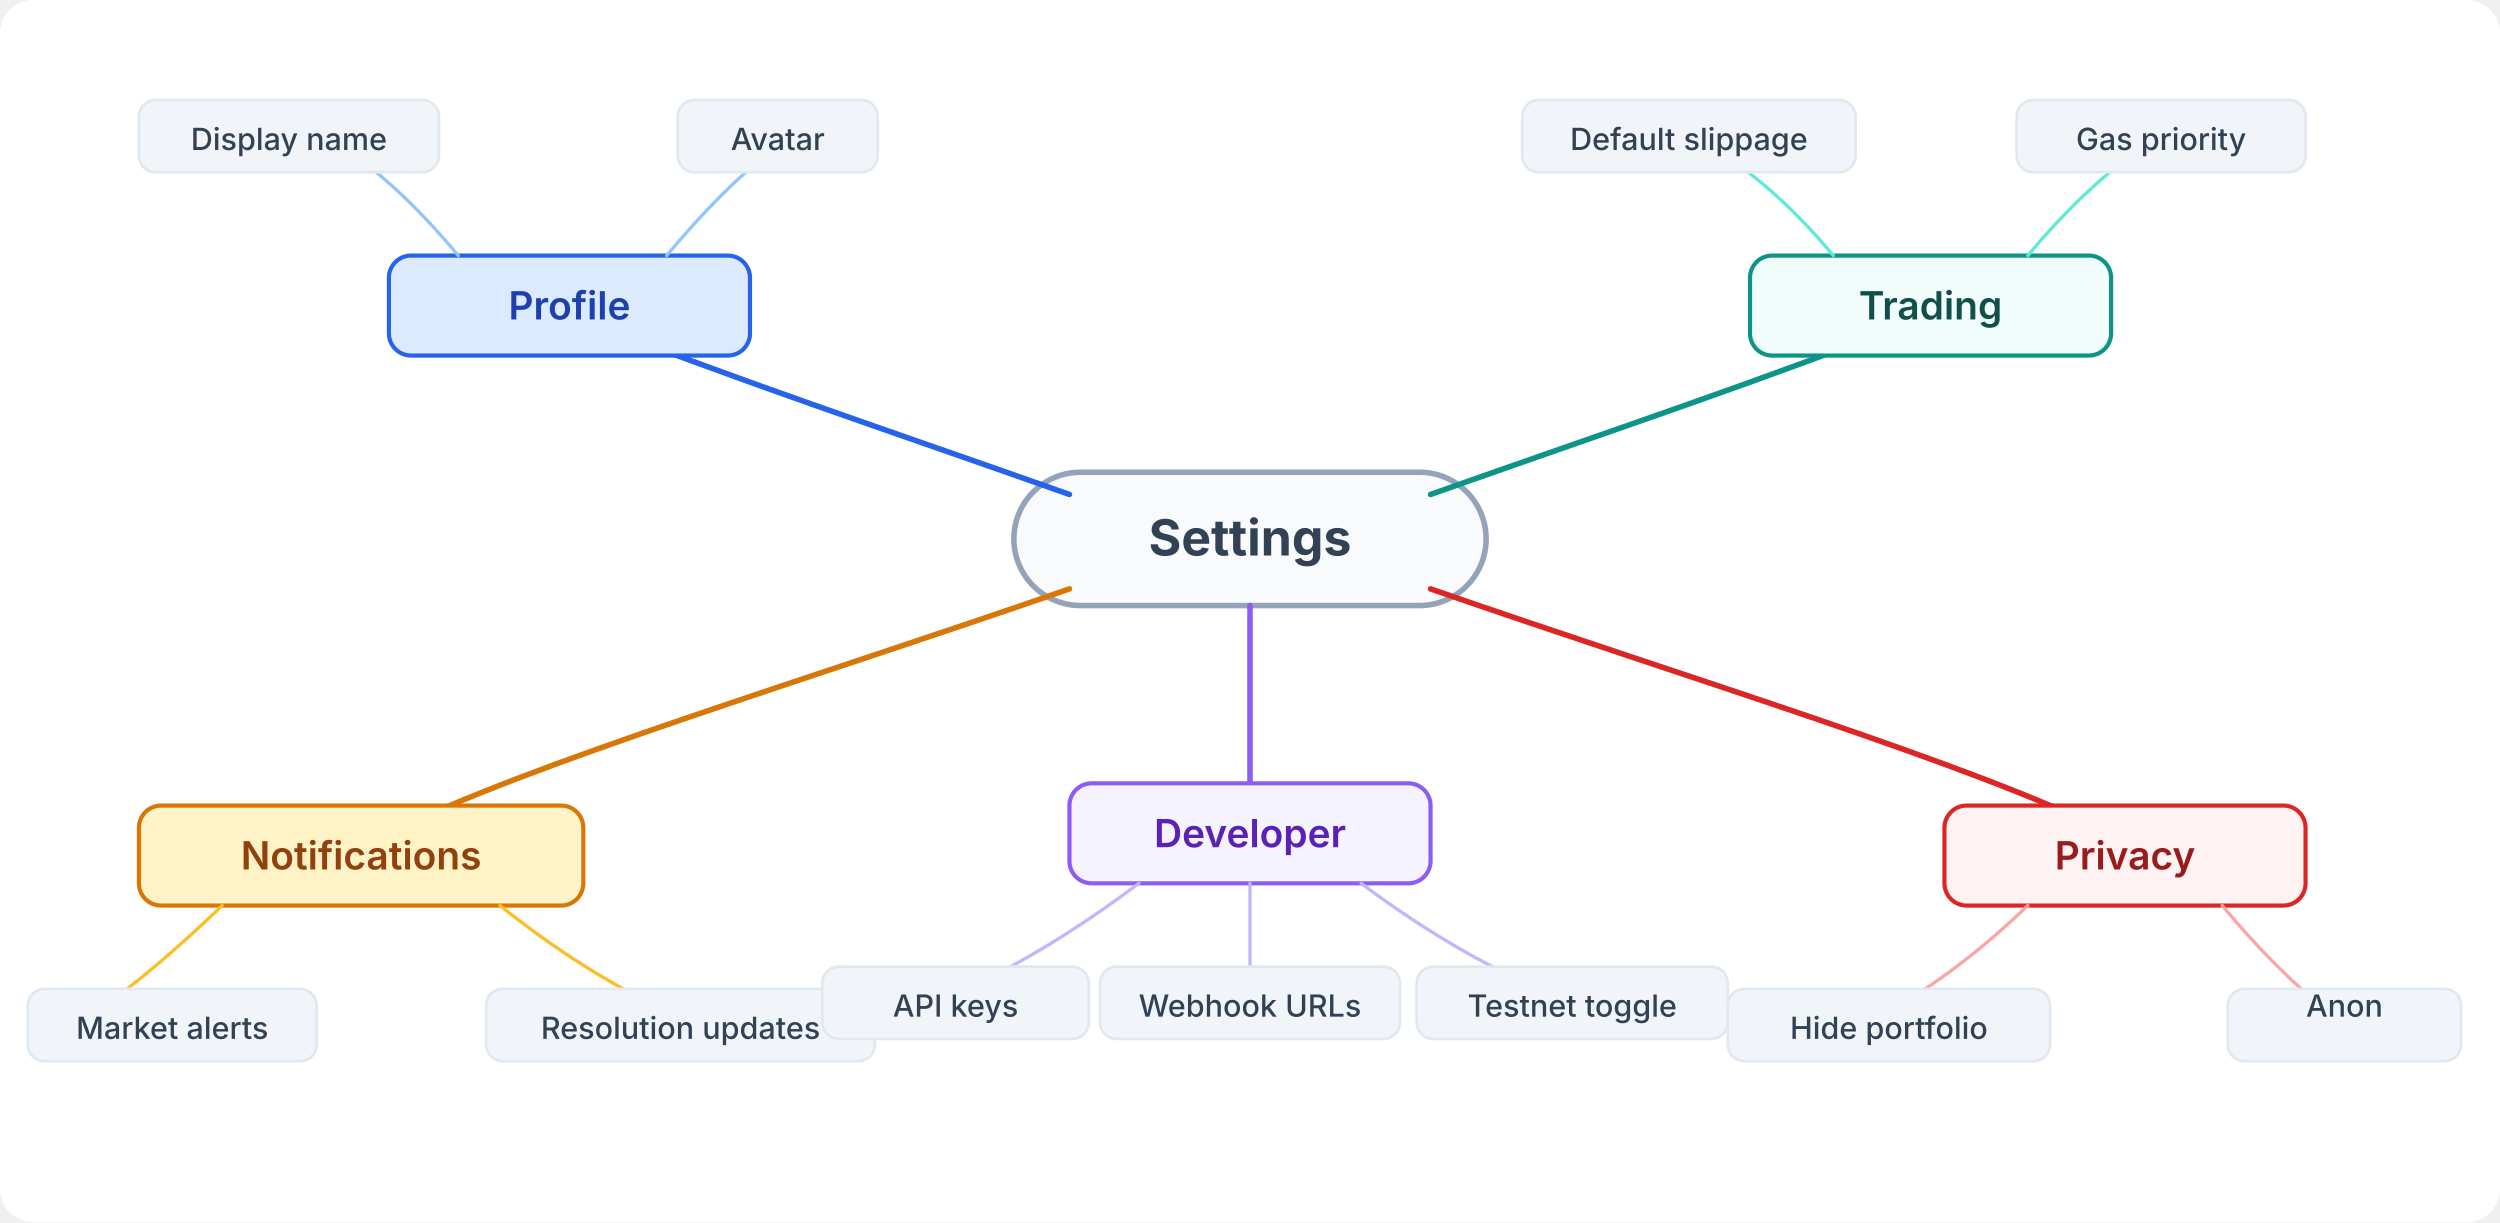
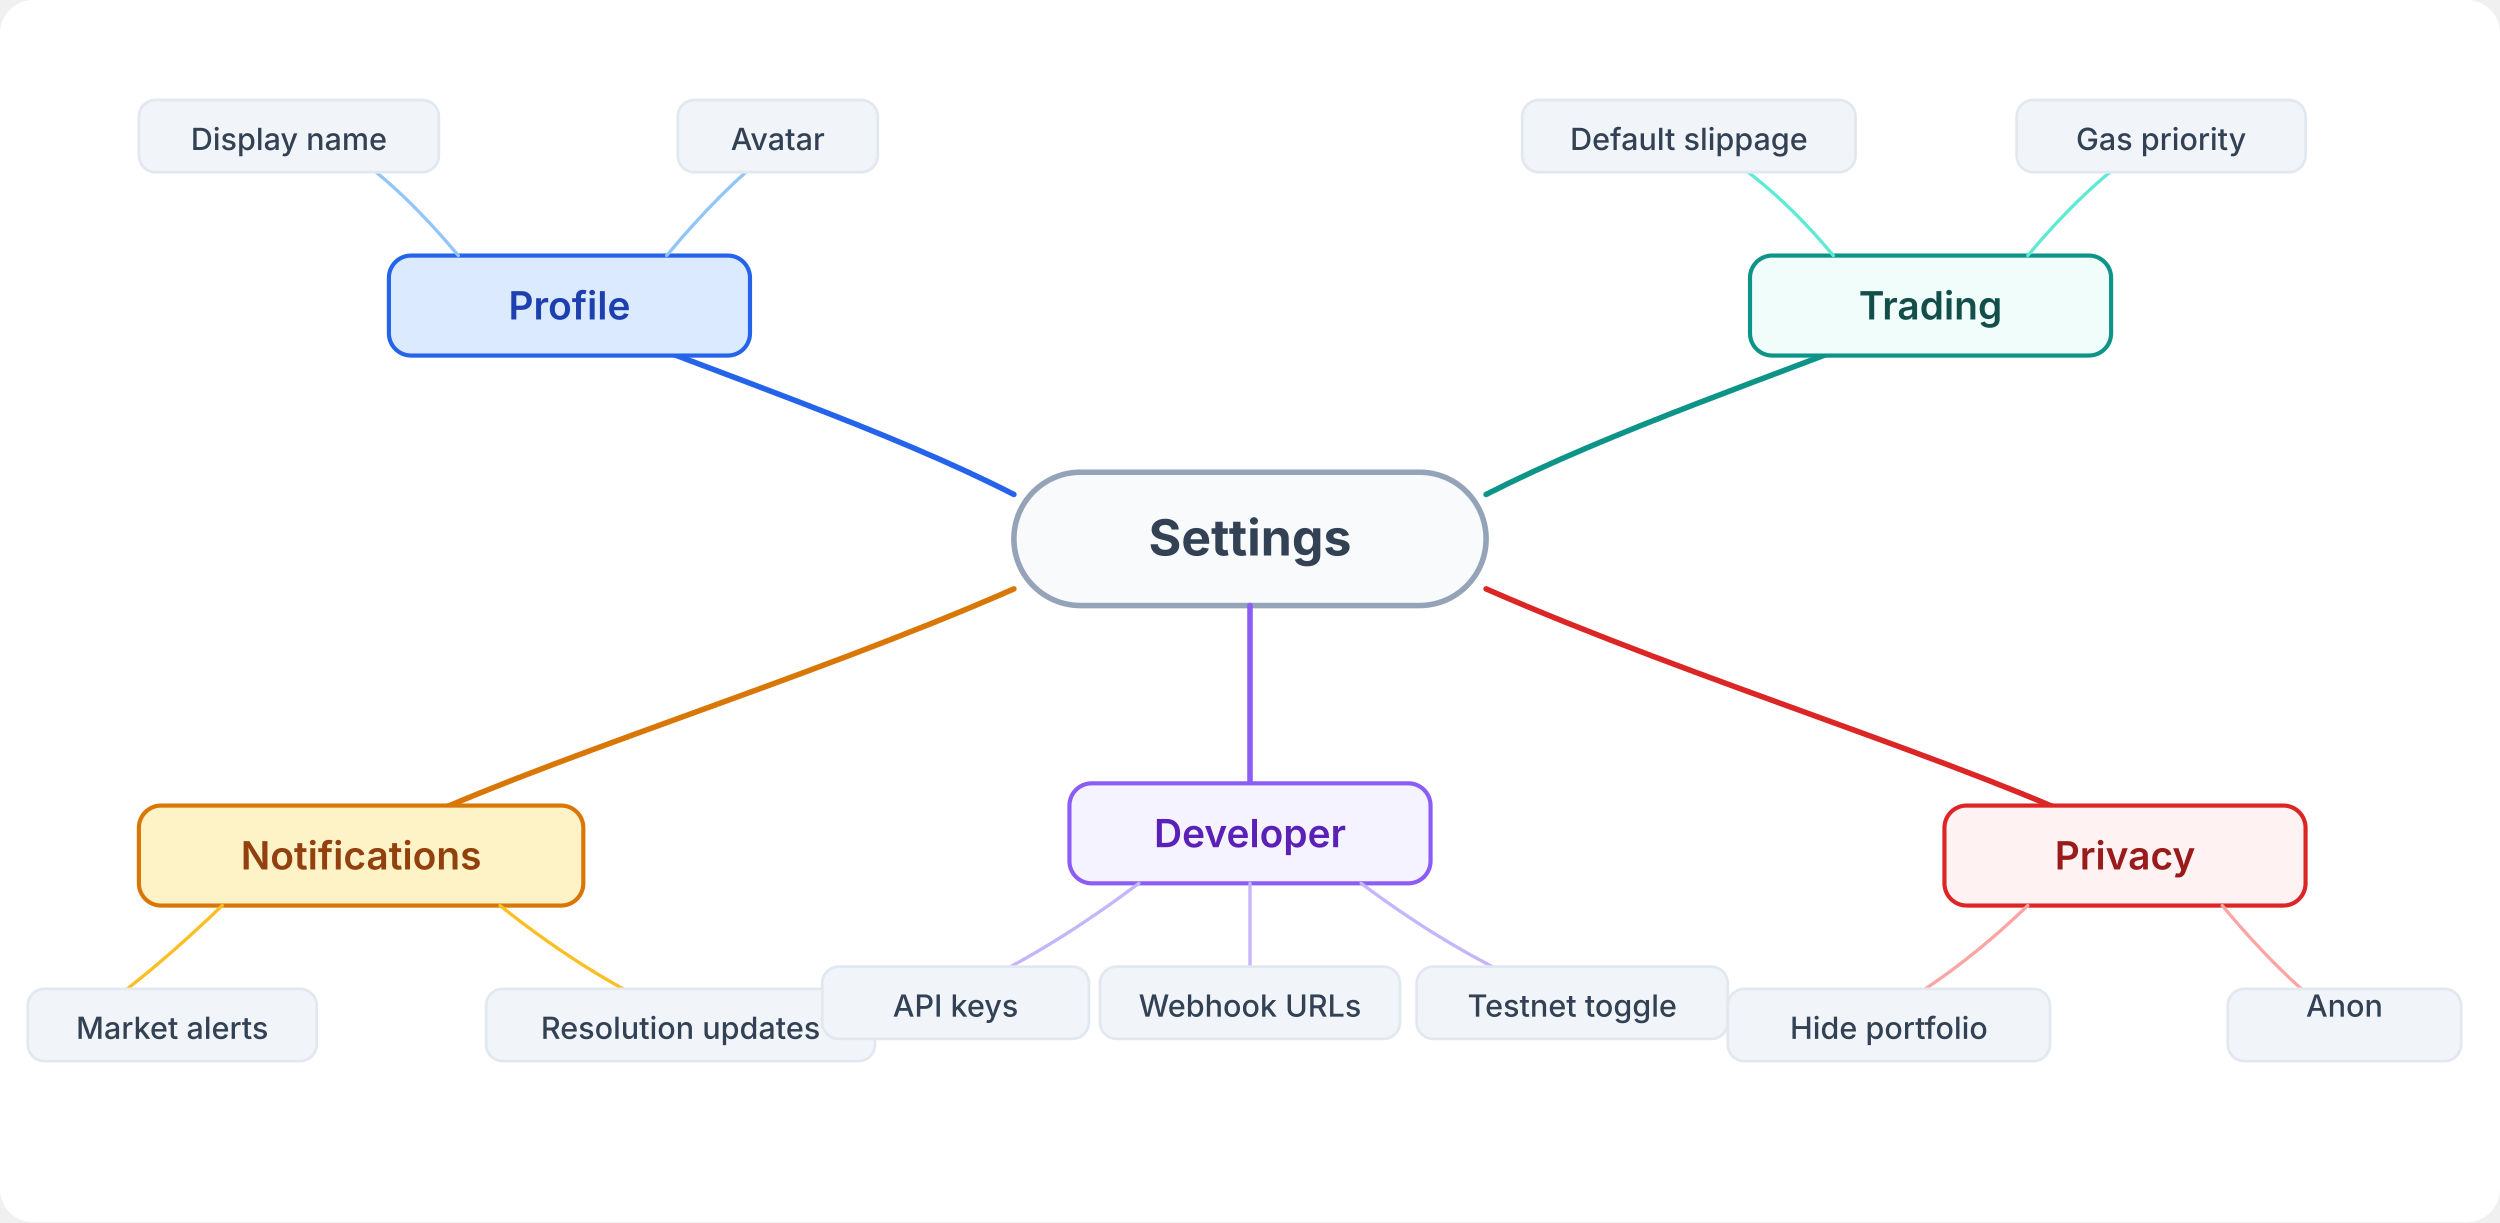
<svg xmlns="http://www.w3.org/2000/svg" viewBox="0 0 900 440" font-family="Inter, system-ui, sans-serif">
  <rect x="0" y="0" width="900" height="440" rx="12" fill="#ffffff" />
  <style>
    .center { font-size: 18px; font-weight: 700; fill: #334155; }
    .l1 { font-size: 14px; font-weight: 600; }
    .l2 { font-size: 11px; font-weight: 500; fill: #334155; }
    .branch { fill: none; stroke-width: 2; stroke-linecap: round; }
    .twig { fill: none; stroke-width: 1.2; stroke-linecap: round; }
    .leaf { fill: #f1f5f9; stroke: #e2e8f0; stroke-width: 1; }
  </style>
  <rect x="365" y="170" width="170" height="48" rx="24" fill="#f8fafc" stroke="#94a3b8" stroke-width="2" />
  <text class="center" x="450" y="200" text-anchor="middle">Settings</text>
-   <path class="branch" stroke="#2563eb" d="M385 178 C320 155, 260 135, 210 115" />
+   <path class="branch" stroke="#2563eb" d="M365 178 C320 155, 260 135, 210 115" />
  <rect x="140" y="92" width="130" height="36" rx="8" fill="#dbeafe" stroke="#2563eb" stroke-width="1.5" />
  <text class="l1" fill="#1e40af" x="205" y="115" text-anchor="middle">Profile</text>
  <path class="twig" stroke="#93c5fd" d="M165 92 Q145 68, 125 54" />
  <rect x="50" y="36" width="108" height="26" rx="6" class="leaf" />
  <text class="l2" x="104" y="54" text-anchor="middle">Display name</text>
  <path class="twig" stroke="#93c5fd" d="M240 92 Q260 68, 278 54" />
  <rect x="244" y="36" width="72" height="26" rx="6" class="leaf" />
  <text class="l2" x="280" y="54" text-anchor="middle">Avatar</text>
-   <path class="branch" stroke="#0d9488" d="M515 178 C580 155, 640 135, 690 115" />
+   <path class="branch" stroke="#0d9488" d="M535 178 C580 155, 640 135, 690 115" />
  <rect x="630" y="92" width="130" height="36" rx="8" fill="#f0fdfa" stroke="#0d9488" stroke-width="1.5" />
  <text class="l1" fill="#134e4a" x="695" y="115" text-anchor="middle">Trading</text>
  <path class="twig" stroke="#5eead4" d="M660 92 Q640 68, 618 54" />
  <rect x="548" y="36" width="120" height="26" rx="6" class="leaf" />
  <text class="l2" x="608" y="54" text-anchor="middle">Default slippage</text>
  <path class="twig" stroke="#5eead4" d="M730 92 Q750 68, 770 54" />
  <rect x="726" y="36" width="104" height="26" rx="6" class="leaf" />
  <text class="l2" x="778" y="54" text-anchor="middle">Gas priority</text>
-   <path class="branch" stroke="#d97706" d="M385 212 C290 245, 190 275, 140 300" />
+   <path class="branch" stroke="#d97706" d="M365 212 C290 245, 190 275, 140 300" />
  <rect x="50" y="290" width="160" height="36" rx="8" fill="#fef3c7" stroke="#d97706" stroke-width="1.5" />
  <text class="l1" fill="#92400e" x="130" y="313" text-anchor="middle">Notifications</text>
  <path class="twig" stroke="#fbbf24" d="M80 326 Q55 350, 35 364" />
  <rect x="10" y="356" width="104" height="26" rx="6" class="leaf" />
  <text class="l2" x="62" y="374" text-anchor="middle">Market alerts</text>
  <path class="twig" stroke="#fbbf24" d="M180 326 Q210 350, 240 364" />
  <rect x="175" y="356" width="140" height="26" rx="6" class="leaf" />
  <text class="l2" x="245" y="374" text-anchor="middle">Resolution updates</text>
  <path class="branch" stroke="#8b5cf6" d="M450 218 Q450 268, 450 286" />
  <rect x="385" y="282" width="130" height="36" rx="8" fill="#f5f3ff" stroke="#8b5cf6" stroke-width="1.5" />
  <text class="l1" fill="#5b21b6" x="450" y="305" text-anchor="middle">Developer</text>
  <path class="twig" stroke="#c4b5fd" d="M410 318 Q378 342, 348 356" />
  <rect x="296" y="348" width="96" height="26" rx="6" class="leaf" />
  <text class="l2" x="344" y="366" text-anchor="middle">API keys</text>
  <path class="twig" stroke="#c4b5fd" d="M450 318 Q450 342, 450 356" />
  <rect x="396" y="348" width="108" height="26" rx="6" class="leaf" />
  <text class="l2" x="450" y="366" text-anchor="middle">Webhook URLs</text>
  <path class="twig" stroke="#c4b5fd" d="M490 318 Q522 342, 554 356" />
  <rect x="510" y="348" width="112" height="26" rx="6" class="leaf" />
  <text class="l2" x="566" y="366" text-anchor="middle">Testnet toggle</text>
-   <path class="branch" stroke="#dc2626" d="M515 212 C610 245, 710 275, 760 300" />
+   <path class="branch" stroke="#dc2626" d="M535 212 C610 245, 710 275, 760 300" />
  <rect x="700" y="290" width="130" height="36" rx="8" fill="#fef2f2" stroke="#dc2626" stroke-width="1.5" />
  <text class="l1" fill="#991b1b" x="765" y="313" text-anchor="middle">Privacy</text>
  <path class="twig" stroke="#fca5a5" d="M730 326 Q705 350, 680 364" />
  <rect x="622" y="356" width="116" height="26" rx="6" class="leaf" />
  <text class="l2" x="680" y="374" text-anchor="middle">Hide portfolio</text>
  <path class="twig" stroke="#fca5a5" d="M800 326 Q820 350, 838 364" />
  <rect x="802" y="356" width="84" height="26" rx="6" class="leaf" />
  <text class="l2" x="844" y="366" text-anchor="middle">Anon</text>
</svg>
